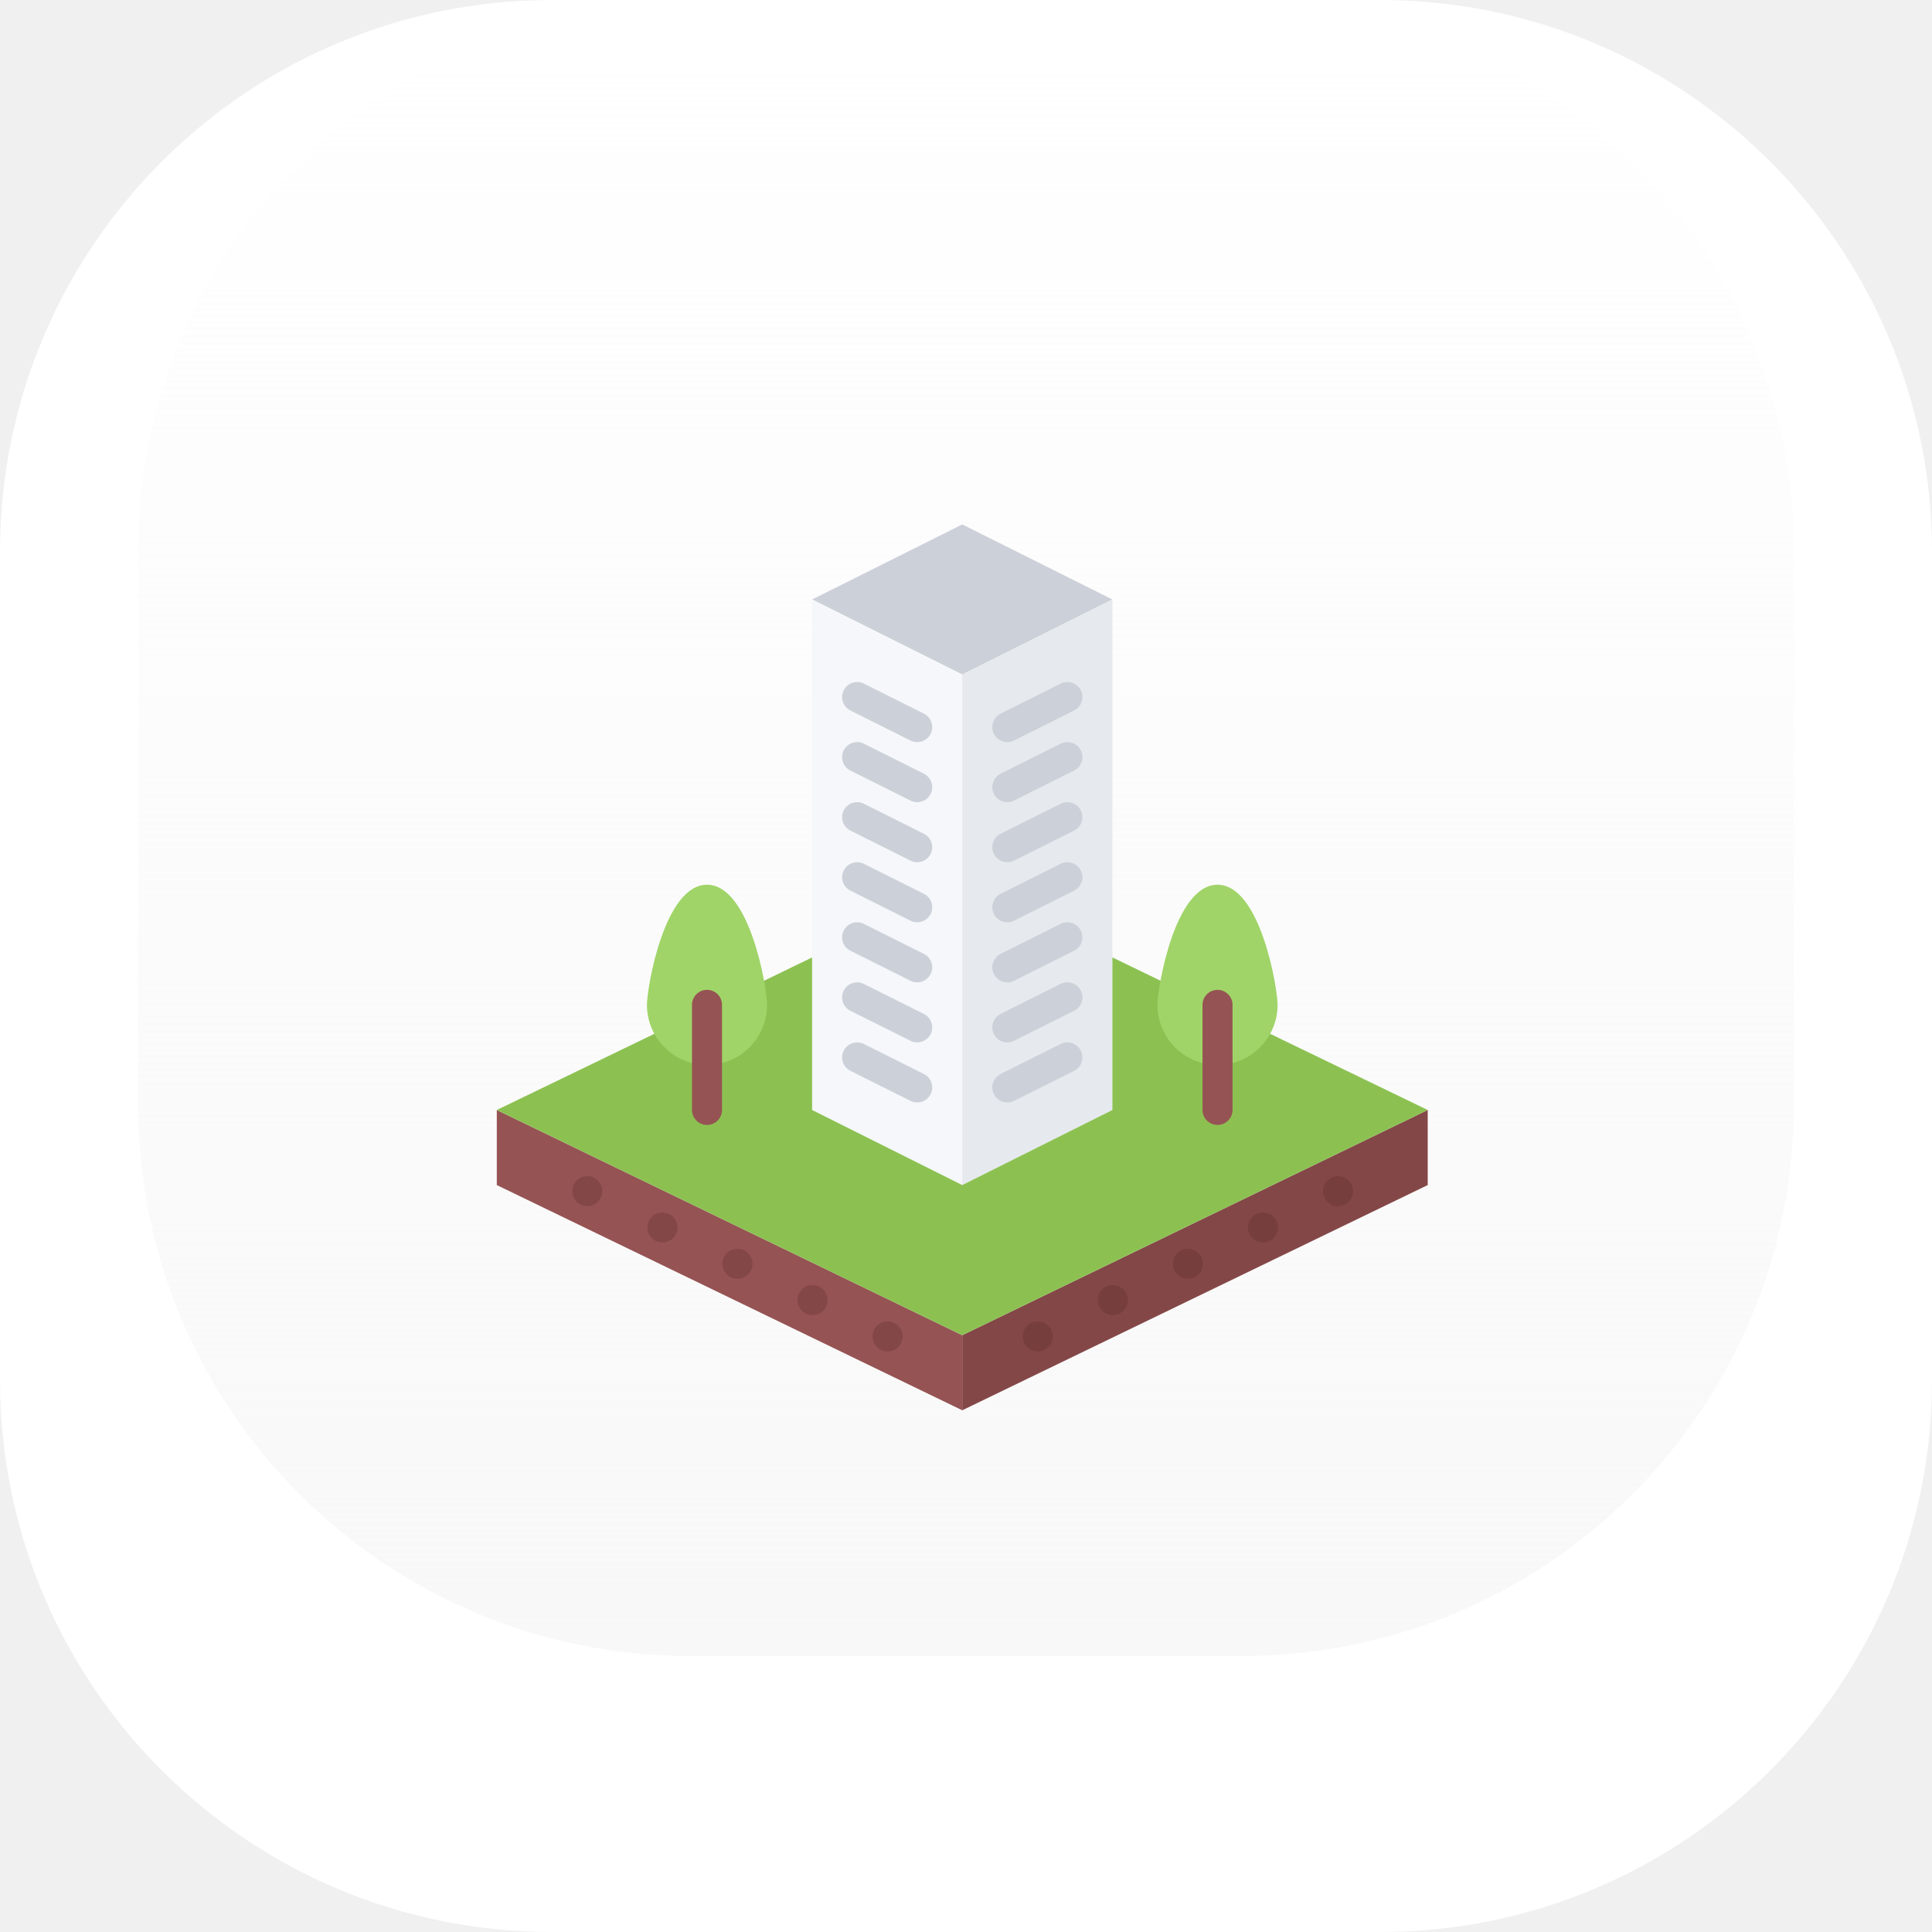
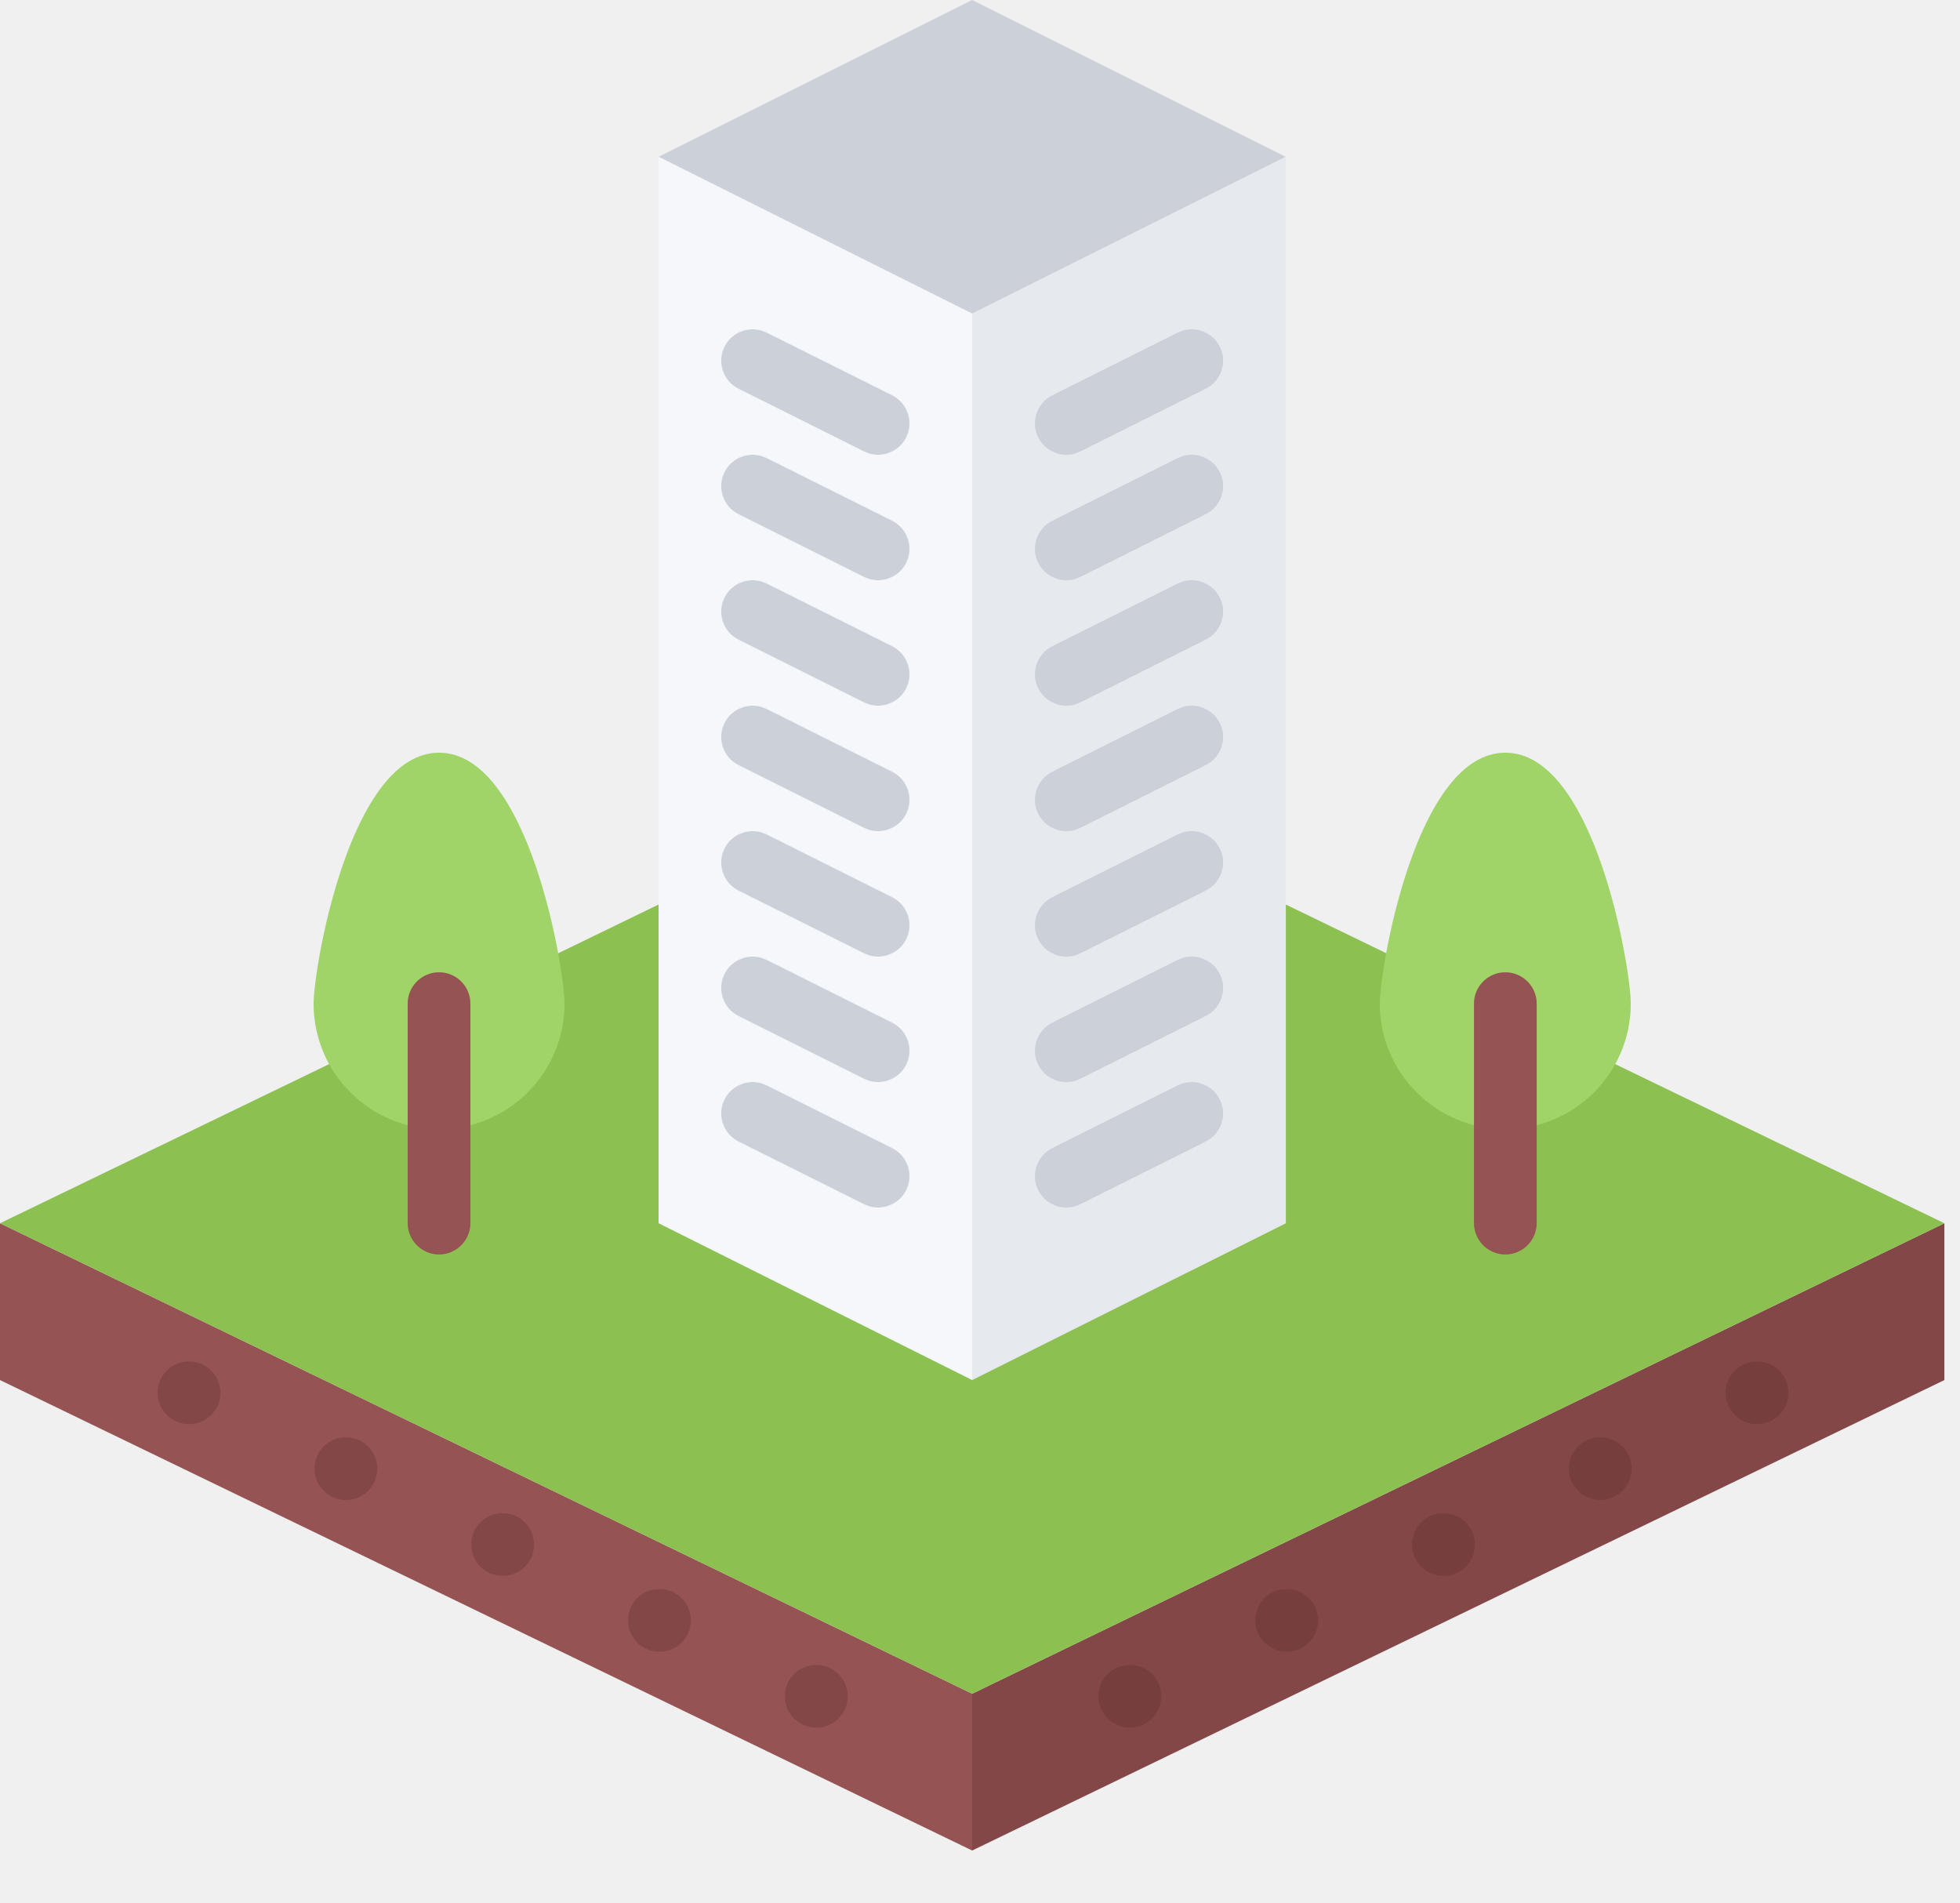
- <svg xmlns="http://www.w3.org/2000/svg" width="70" height="70" viewBox="0 0 70 70" fill="none">
-   <rect width="70" height="70" rx="20" fill="white" />
-   <rect width="60" height="60" rx="20" transform="matrix(1 0 0 -1 5 60)" fill="url(#paint0_linear_1_2570)" />
-   <path d="M51.729 40.217V42.937L34.864 51.097V48.377L51.729 40.217Z" fill="#844747" />
-   <path d="M34.864 48.377V51.097L18 42.937V40.217L34.864 48.377Z" fill="#965353" />
-   <path d="M27.183 35.777C27.227 36.033 27.248 36.25 27.248 36.408C27.248 37.311 26.519 38.04 25.616 38.04C25.007 38.04 24.479 37.708 24.202 37.219C24.066 36.979 23.984 36.702 23.984 36.408C23.984 35.505 24.713 32.6 25.616 32.6C26.362 32.6 26.987 34.575 27.183 35.777Z" fill="#A0D468" />
-   <path d="M40.305 21.72L34.864 24.44L29.424 21.72L34.864 19L40.305 21.72Z" fill="#CCD1D9" />
-   <path d="M29.424 40.217V34.69V21.72L34.864 24.44V42.937L29.424 40.217Z" fill="#F5F7FA" />
-   <path d="M40.304 34.69V40.217L34.864 42.937V24.44L40.304 21.72V34.69Z" fill="#E6E9ED" />
-   <path d="M44.113 32.6C45.016 32.6 45.745 35.505 45.745 36.408C45.745 36.702 45.663 36.979 45.527 37.219C45.25 37.708 44.722 38.04 44.113 38.04C43.21 38.04 42.481 37.311 42.481 36.408C42.481 36.25 42.502 36.027 42.551 35.772C42.742 34.569 43.367 32.6 44.113 32.6Z" fill="#A0D468" />
-   <path d="M25.616 38.041C26.519 38.041 27.248 37.312 27.248 36.408C27.248 36.251 27.227 36.033 27.183 35.777L29.424 34.689V40.217L34.864 42.937L40.304 40.217V34.689L42.54 35.772H42.551C42.502 36.028 42.481 36.251 42.481 36.408C42.481 37.312 43.21 38.041 44.113 38.041C44.722 38.041 45.25 37.709 45.527 37.219L51.729 40.217L34.864 48.377L18 40.217L24.202 37.219C24.479 37.709 25.007 38.041 25.616 38.041Z" fill="#8CC152" />
-   <path d="M40.321 47.65C40.02 47.65 39.774 47.407 39.774 47.106C39.774 46.805 40.014 46.562 40.315 46.562H40.321C40.621 46.562 40.865 46.805 40.865 47.106C40.865 47.407 40.621 47.65 40.321 47.65Z" fill="#773E3E" />
-   <path d="M48.481 43.702C48.18 43.702 47.934 43.459 47.934 43.158C47.934 42.857 48.175 42.614 48.475 42.614H48.481C48.781 42.614 49.025 42.857 49.025 43.158C49.025 43.459 48.781 43.702 48.481 43.702Z" fill="#773E3E" />
-   <path d="M45.761 45.018C45.46 45.018 45.214 44.775 45.214 44.474C45.214 44.173 45.455 43.93 45.755 43.93H45.761C46.061 43.93 46.305 44.173 46.305 44.474C46.305 44.775 46.061 45.018 45.761 45.018Z" fill="#773E3E" />
-   <path d="M43.041 46.334C42.74 46.334 42.494 46.091 42.494 45.79C42.494 45.489 42.735 45.246 43.035 45.246H43.041C43.341 45.246 43.585 45.489 43.585 45.79C43.585 46.091 43.341 46.334 43.041 46.334Z" fill="#773E3E" />
-   <path d="M37.601 48.966C37.3 48.966 37.054 48.723 37.054 48.422C37.054 48.121 37.294 47.878 37.595 47.878H37.601C37.901 47.878 38.145 48.121 38.145 48.422C38.145 48.723 37.901 48.966 37.601 48.966Z" fill="#773E3E" />
-   <path d="M29.441 47.65C29.14 47.65 28.894 47.407 28.894 47.106C28.894 46.805 29.134 46.562 29.435 46.562H29.441C29.741 46.562 29.985 46.805 29.985 47.106C29.985 47.407 29.741 47.65 29.441 47.65Z" fill="#844747" />
-   <path d="M21.28 43.702C20.98 43.702 20.734 43.459 20.734 43.158C20.734 42.857 20.974 42.614 21.274 42.614H21.28C21.581 42.614 21.824 42.857 21.824 43.158C21.824 43.459 21.581 43.702 21.28 43.702Z" fill="#844747" />
-   <path d="M24.001 45.018C23.7 45.018 23.454 44.775 23.454 44.474C23.454 44.173 23.694 43.93 23.995 43.93H24.001C24.301 43.93 24.545 44.173 24.545 44.474C24.545 44.775 24.301 45.018 24.001 45.018Z" fill="#844747" />
-   <path d="M26.72 46.334C26.42 46.334 26.174 46.091 26.174 45.79C26.174 45.489 26.414 45.246 26.715 45.246H26.72C27.021 45.246 27.265 45.489 27.265 45.79C27.265 46.091 27.021 46.334 26.72 46.334Z" fill="#844747" />
-   <path d="M32.161 48.966C31.86 48.966 31.614 48.723 31.614 48.422C31.614 48.121 31.854 47.878 32.155 47.878H32.161C32.461 47.878 32.705 48.121 32.705 48.422C32.705 48.723 32.461 48.966 32.161 48.966Z" fill="#844747" />
-   <path d="M33.231 39.944C33.15 39.944 33.066 39.926 32.989 39.887L30.812 38.799C30.543 38.664 30.434 38.337 30.569 38.069C30.704 37.8 31.03 37.692 31.299 37.825L33.475 38.914C33.744 39.048 33.853 39.375 33.719 39.644C33.623 39.834 33.431 39.944 33.231 39.944Z" fill="#CCD1D9" />
-   <path d="M33.231 37.768C33.15 37.768 33.066 37.75 32.989 37.711L30.812 36.623C30.543 36.488 30.434 36.161 30.569 35.892C30.704 35.624 31.03 35.516 31.299 35.649L33.475 36.738C33.744 36.872 33.853 37.199 33.719 37.468C33.623 37.658 33.431 37.768 33.231 37.768Z" fill="#CCD1D9" />
-   <path d="M33.231 35.592C33.15 35.592 33.066 35.574 32.989 35.535L30.812 34.447C30.543 34.312 30.434 33.985 30.569 33.717C30.704 33.448 31.03 33.34 31.299 33.473L33.475 34.562C33.744 34.696 33.853 35.023 33.719 35.292C33.623 35.482 33.431 35.592 33.231 35.592Z" fill="#CCD1D9" />
-   <path d="M33.231 33.416C33.15 33.416 33.066 33.398 32.989 33.359L30.812 32.27C30.543 32.136 30.434 31.809 30.569 31.54C30.704 31.271 31.03 31.164 31.299 31.297L33.475 32.386C33.744 32.52 33.853 32.847 33.719 33.116C33.623 33.306 33.431 33.416 33.231 33.416Z" fill="#CCD1D9" />
-   <path d="M33.231 31.24C33.15 31.24 33.066 31.221 32.989 31.183L30.812 30.094C30.543 29.96 30.434 29.633 30.569 29.364C30.704 29.095 31.03 28.988 31.299 29.121L33.475 30.209C33.744 30.344 33.853 30.671 33.719 30.939C33.623 31.13 33.431 31.24 33.231 31.24Z" fill="#CCD1D9" />
-   <path d="M33.231 29.064C33.15 29.064 33.066 29.045 32.989 29.007L30.812 27.918C30.543 27.784 30.434 27.457 30.569 27.188C30.704 26.919 31.03 26.811 31.299 26.945L33.475 28.033C33.744 28.168 33.853 28.495 33.719 28.764C33.623 28.954 33.431 29.064 33.231 29.064Z" fill="#CCD1D9" />
-   <path d="M33.231 26.888C33.15 26.888 33.066 26.869 32.989 26.831L30.812 25.742C30.543 25.608 30.434 25.281 30.569 25.012C30.704 24.743 31.03 24.635 31.299 24.769L33.475 25.857C33.744 25.992 33.853 26.319 33.719 26.587C33.623 26.778 33.431 26.888 33.231 26.888Z" fill="#CCD1D9" />
-   <path d="M36.498 39.945C36.298 39.945 36.106 39.835 36.01 39.644C35.876 39.375 35.985 39.048 36.253 38.914L38.43 37.825C38.699 37.692 39.026 37.8 39.16 38.069C39.294 38.337 39.186 38.664 38.917 38.799L36.74 39.887C36.663 39.926 36.579 39.945 36.498 39.945Z" fill="#CCD1D9" />
-   <path d="M36.498 37.769C36.298 37.769 36.106 37.659 36.01 37.468C35.876 37.199 35.985 36.872 36.253 36.738L38.43 35.649C38.699 35.516 39.026 35.624 39.16 35.892C39.294 36.161 39.186 36.488 38.917 36.623L36.74 37.711C36.663 37.75 36.579 37.769 36.498 37.769Z" fill="#CCD1D9" />
-   <path d="M36.498 35.593C36.298 35.593 36.106 35.483 36.01 35.292C35.876 35.023 35.985 34.696 36.253 34.562L38.43 33.473C38.699 33.34 39.026 33.448 39.16 33.717C39.294 33.985 39.186 34.312 38.917 34.447L36.74 35.535C36.663 35.574 36.579 35.593 36.498 35.593Z" fill="#CCD1D9" />
-   <path d="M36.498 33.416C36.298 33.416 36.106 33.307 36.01 33.116C35.876 32.847 35.985 32.52 36.253 32.386L38.43 31.297C38.699 31.164 39.026 31.271 39.16 31.54C39.294 31.809 39.186 32.136 38.917 32.27L36.74 33.359C36.663 33.398 36.579 33.416 36.498 33.416Z" fill="#CCD1D9" />
-   <path d="M36.498 31.24C36.298 31.24 36.106 31.13 36.01 30.939C35.876 30.671 35.985 30.344 36.253 30.209L38.43 29.121C38.699 28.988 39.026 29.095 39.16 29.364C39.294 29.633 39.186 29.96 38.917 30.094L36.74 31.183C36.663 31.222 36.579 31.24 36.498 31.24Z" fill="#CCD1D9" />
-   <path d="M36.498 29.064C36.298 29.064 36.106 28.954 36.01 28.764C35.876 28.495 35.985 28.168 36.253 28.033L38.43 26.945C38.699 26.811 39.026 26.919 39.16 27.188C39.294 27.457 39.186 27.784 38.917 27.918L36.74 29.007C36.663 29.046 36.579 29.064 36.498 29.064Z" fill="#CCD1D9" />
-   <path d="M36.498 26.888C36.298 26.888 36.106 26.778 36.01 26.587C35.876 26.319 35.985 25.992 36.253 25.857L38.43 24.769C38.699 24.635 39.026 24.743 39.16 25.012C39.294 25.281 39.186 25.608 38.917 25.742L36.74 26.831C36.663 26.87 36.579 26.888 36.498 26.888Z" fill="#CCD1D9" />
-   <path d="M44.113 38.585C42.913 38.585 41.937 37.609 41.937 36.409C41.937 35.788 42.563 32.055 44.113 32.055C45.662 32.055 46.289 35.788 46.289 36.409C46.289 37.609 45.313 38.585 44.113 38.585ZM44.113 33.155C43.683 33.419 43.025 35.512 43.025 36.409C43.025 37.009 43.513 37.497 44.113 37.497C44.713 37.497 45.201 37.009 45.201 36.409C45.201 35.512 44.542 33.419 44.113 33.155Z" fill="#A0D468" />
-   <path d="M44.113 40.759C43.812 40.759 43.569 40.516 43.569 40.215V36.408C43.569 36.107 43.812 35.864 44.113 35.864C44.413 35.864 44.657 36.107 44.657 36.408V40.215C44.657 40.516 44.413 40.759 44.113 40.759Z" fill="#965353" />
-   <path d="M25.616 38.585C24.416 38.585 23.44 37.609 23.44 36.409C23.44 35.788 24.067 32.055 25.616 32.055C27.166 32.055 27.792 35.788 27.792 36.409C27.792 37.609 26.816 38.585 25.616 38.585ZM25.616 33.155C25.186 33.419 24.528 35.512 24.528 36.409C24.528 37.009 25.016 37.497 25.616 37.497C26.216 37.497 26.704 37.009 26.704 36.409C26.704 35.512 26.046 33.419 25.616 33.155Z" fill="#A0D468" />
-   <path d="M25.616 40.759C25.315 40.759 25.072 40.516 25.072 40.215V36.408C25.072 36.107 25.315 35.864 25.616 35.864C25.917 35.864 26.16 36.107 26.16 36.408V40.215C26.16 40.516 25.917 40.759 25.616 40.759Z" fill="#965353" />
-   <defs>
-     <linearGradient id="paint0_linear_1_2570" x1="30" y1="0" x2="30" y2="60" gradientUnits="userSpaceOnUse">
-       <stop stop-color="#F8F8F8" />
-       <stop offset="1" stop-color="#F8F8F8" stop-opacity="0" />
-     </linearGradient>
-   </defs>
+ <svg xmlns="http://www.w3.org/2000/svg" width="34" height="33" viewBox="0 0 34 33" fill="none">
+   <path d="M33.729 21.217V23.937L16.864 32.097V29.377L33.729 21.217Z" fill="#844747" />
+   <path d="M16.864 29.377V32.097L0 23.937V21.217L16.864 29.377Z" fill="#965353" />
+   <path d="M9.183 16.777C9.227 17.033 9.248 17.25 9.248 17.408C9.248 18.311 8.519 19.04 7.616 19.04C7.007 19.04 6.479 18.708 6.202 18.219C6.066 17.979 5.984 17.702 5.984 17.408C5.984 16.505 6.713 13.6 7.616 13.6C8.362 13.6 8.987 15.575 9.183 16.777Z" fill="#A0D468" />
+   <path d="M22.305 2.72L16.864 5.44L11.424 2.72L16.864 0L22.305 2.72Z" fill="#CCD1D9" />
+   <path d="M11.424 21.217V15.69V2.72L16.864 5.44V23.937L11.424 21.217Z" fill="#F5F7FA" />
+   <path d="M22.304 15.69V21.217L16.864 23.937V5.44L22.304 2.72V15.69Z" fill="#E6E9ED" />
+   <path d="M26.113 13.6C27.016 13.6 27.745 16.505 27.745 17.408C27.745 17.702 27.663 17.979 27.527 18.219C27.25 18.708 26.722 19.04 26.113 19.04C25.21 19.04 24.481 18.311 24.481 17.408C24.481 17.25 24.502 17.027 24.551 16.771C24.742 15.569 25.367 13.6 26.113 13.6Z" fill="#A0D468" />
+   <path d="M7.616 19.041C8.519 19.041 9.248 18.312 9.248 17.409C9.248 17.251 9.226 17.033 9.183 16.777L11.424 15.689V21.217L16.864 23.937L22.305 21.217V15.689L24.54 16.772H24.551C24.502 17.028 24.481 17.251 24.481 17.409C24.481 18.312 25.21 19.041 26.113 19.041C26.722 19.041 27.25 18.709 27.527 18.219L33.729 21.217L16.864 29.377L0 21.217L6.202 18.219C6.479 18.709 7.007 19.041 7.616 19.041Z" fill="#8CC152" />
+   <path d="M22.321 28.65C22.02 28.65 21.774 28.407 21.774 28.106C21.774 27.805 22.015 27.562 22.315 27.562H22.321C22.621 27.562 22.865 27.805 22.865 28.106C22.865 28.407 22.621 28.65 22.321 28.65Z" fill="#773E3E" />
+   <path d="M30.481 24.702C30.18 24.702 29.934 24.459 29.934 24.158C29.934 23.857 30.175 23.614 30.475 23.614H30.481C30.781 23.614 31.025 23.857 31.025 24.158C31.025 24.459 30.781 24.702 30.481 24.702Z" fill="#773E3E" />
+   <path d="M27.761 26.018C27.46 26.018 27.214 25.775 27.214 25.474C27.214 25.173 27.455 24.93 27.755 24.93H27.761C28.061 24.93 28.305 25.173 28.305 25.474C28.305 25.775 28.061 26.018 27.761 26.018Z" fill="#773E3E" />
+   <path d="M25.041 27.334C24.74 27.334 24.494 27.091 24.494 26.79C24.494 26.489 24.735 26.246 25.035 26.246H25.041C25.341 26.246 25.585 26.489 25.585 26.79C25.585 27.091 25.341 27.334 25.041 27.334Z" fill="#773E3E" />
+   <path d="M19.601 29.966C19.3 29.966 19.054 29.723 19.054 29.422C19.054 29.122 19.294 28.878 19.595 28.878H19.601C19.901 28.878 20.145 29.122 20.145 29.422C20.145 29.723 19.901 29.966 19.601 29.966Z" fill="#773E3E" />
+   <path d="M11.441 28.65C11.14 28.65 10.894 28.407 10.894 28.106C10.894 27.805 11.134 27.562 11.435 27.562H11.441C11.741 27.562 11.985 27.805 11.985 28.106C11.985 28.407 11.741 28.65 11.441 28.65Z" fill="#844747" />
+   <path d="M3.28 24.702C2.98 24.702 2.734 24.459 2.734 24.158C2.734 23.857 2.974 23.614 3.274 23.614H3.28C3.581 23.614 3.824 23.857 3.824 24.158C3.824 24.459 3.581 24.702 3.28 24.702Z" fill="#844747" />
+   <path d="M6.001 26.018C5.7 26.018 5.454 25.775 5.454 25.474C5.454 25.173 5.694 24.93 5.995 24.93H6.001C6.301 24.93 6.545 25.173 6.545 25.474C6.545 25.775 6.301 26.018 6.001 26.018Z" fill="#844747" />
+   <path d="M8.72 27.334C8.42 27.334 8.174 27.091 8.174 26.79C8.174 26.489 8.414 26.246 8.714 26.246H8.72C9.021 26.246 9.264 26.489 9.264 26.79C9.264 27.091 9.021 27.334 8.72 27.334Z" fill="#844747" />
+   <path d="M14.161 29.966C13.86 29.966 13.614 29.723 13.614 29.422C13.614 29.122 13.854 28.878 14.155 28.878H14.161C14.461 28.878 14.705 29.122 14.705 29.422C14.705 29.723 14.461 29.966 14.161 29.966Z" fill="#844747" />
+   <path d="M15.231 20.944C15.15 20.944 15.066 20.926 14.989 20.887L12.812 19.799C12.543 19.664 12.434 19.337 12.569 19.069C12.704 18.8 13.03 18.692 13.299 18.826L15.476 19.914C15.744 20.048 15.853 20.375 15.719 20.644C15.623 20.834 15.431 20.944 15.231 20.944Z" fill="#CCD1D9" />
+   <path d="M15.231 18.768C15.15 18.768 15.066 18.75 14.989 18.711L12.812 17.622C12.543 17.488 12.434 17.161 12.569 16.892C12.704 16.624 13.03 16.516 13.299 16.649L15.476 17.738C15.744 17.872 15.853 18.199 15.719 18.468C15.623 18.658 15.431 18.768 15.231 18.768Z" fill="#CCD1D9" />
+   <path d="M15.231 16.592C15.15 16.592 15.066 16.574 14.989 16.535L12.812 15.447C12.543 15.312 12.434 14.985 12.569 14.716C12.704 14.448 13.03 14.339 13.299 14.473L15.476 15.562C15.744 15.696 15.853 16.023 15.719 16.292C15.623 16.482 15.431 16.592 15.231 16.592Z" fill="#CCD1D9" />
+   <path d="M15.231 14.416C15.15 14.416 15.066 14.398 14.989 14.359L12.812 13.27C12.543 13.136 12.434 12.809 12.569 12.54C12.704 12.271 13.03 12.164 13.299 12.297L15.476 13.386C15.744 13.52 15.853 13.847 15.719 14.116C15.623 14.306 15.431 14.416 15.231 14.416Z" fill="#CCD1D9" />
+   <path d="M15.231 12.24C15.15 12.24 15.066 12.221 14.989 12.183L12.812 11.094C12.543 10.96 12.434 10.633 12.569 10.364C12.704 10.095 13.03 9.987 13.299 10.121L15.476 11.209C15.744 11.344 15.853 11.671 15.719 11.939C15.623 12.13 15.431 12.24 15.231 12.24Z" fill="#CCD1D9" />
+   <path d="M15.231 10.064C15.15 10.064 15.066 10.045 14.989 10.007L12.812 8.918C12.543 8.784 12.434 8.457 12.569 8.188C12.704 7.919 13.03 7.811 13.299 7.945L15.476 9.033C15.744 9.168 15.853 9.495 15.719 9.763C15.623 9.954 15.431 10.064 15.231 10.064Z" fill="#CCD1D9" />
+   <path d="M15.231 7.888C15.15 7.888 15.066 7.869 14.989 7.83L12.812 6.742C12.543 6.608 12.434 6.281 12.569 6.012C12.704 5.743 13.03 5.635 13.299 5.769L15.476 6.857C15.744 6.992 15.853 7.319 15.719 7.587C15.623 7.778 15.431 7.888 15.231 7.888Z" fill="#CCD1D9" />
+   <path d="M18.498 20.945C18.298 20.945 18.106 20.835 18.01 20.644C17.876 20.375 17.985 20.048 18.253 19.914L20.43 18.826C20.699 18.692 21.026 18.8 21.16 19.069C21.294 19.337 21.186 19.664 20.917 19.799L18.74 20.887C18.663 20.927 18.579 20.945 18.498 20.945Z" fill="#CCD1D9" />
+   <path d="M18.498 18.769C18.298 18.769 18.106 18.659 18.01 18.468C17.876 18.199 17.985 17.872 18.253 17.738L20.43 16.649C20.699 16.516 21.026 16.624 21.16 16.892C21.294 17.161 21.186 17.488 20.917 17.622L18.74 18.711C18.663 18.75 18.579 18.769 18.498 18.769Z" fill="#CCD1D9" />
+   <path d="M18.498 16.593C18.298 16.593 18.106 16.483 18.01 16.292C17.876 16.023 17.985 15.696 18.253 15.562L20.43 14.473C20.699 14.339 21.026 14.448 21.16 14.716C21.294 14.985 21.186 15.312 20.917 15.447L18.74 16.535C18.663 16.574 18.579 16.593 18.498 16.593Z" fill="#CCD1D9" />
+   <path d="M18.498 14.416C18.298 14.416 18.106 14.307 18.01 14.116C17.876 13.847 17.985 13.52 18.253 13.386L20.43 12.297C20.699 12.164 21.026 12.271 21.16 12.54C21.294 12.809 21.186 13.136 20.917 13.27L18.74 14.359C18.663 14.398 18.579 14.416 18.498 14.416Z" fill="#CCD1D9" />
+   <path d="M18.498 12.24C18.298 12.24 18.106 12.13 18.01 11.939C17.876 11.671 17.985 11.344 18.253 11.209L20.43 10.121C20.699 9.987 21.026 10.095 21.16 10.364C21.294 10.633 21.186 10.96 20.917 11.094L18.74 12.183C18.663 12.222 18.579 12.24 18.498 12.24Z" fill="#CCD1D9" />
+   <path d="M18.498 10.064C18.298 10.064 18.106 9.954 18.01 9.763C17.876 9.495 17.985 9.168 18.253 9.033L20.43 7.945C20.699 7.811 21.026 7.919 21.16 8.188C21.294 8.457 21.186 8.784 20.917 8.918L18.74 10.007C18.663 10.046 18.579 10.064 18.498 10.064Z" fill="#CCD1D9" />
+   <path d="M18.498 7.888C18.298 7.888 18.106 7.778 18.01 7.587C17.876 7.319 17.985 6.992 18.253 6.857L20.43 5.769C20.699 5.635 21.026 5.743 21.16 6.012C21.294 6.281 21.186 6.608 20.917 6.742L18.74 7.83C18.663 7.87 18.579 7.888 18.498 7.888Z" fill="#CCD1D9" />
+   <path d="M26.113 19.585C24.913 19.585 23.936 18.609 23.936 17.409C23.936 16.788 24.563 13.055 26.113 13.055C27.662 13.055 28.289 16.788 28.289 17.409C28.289 18.609 27.313 19.585 26.113 19.585ZM26.113 14.155C25.683 14.419 25.024 16.512 25.024 17.409C25.024 18.009 25.512 18.497 26.113 18.497C26.713 18.497 27.201 18.009 27.201 17.409C27.201 16.512 26.542 14.419 26.113 14.155Z" fill="#A0D468" />
+   <path d="M26.113 21.759C25.812 21.759 25.569 21.515 25.569 21.215V17.408C25.569 17.107 25.812 16.864 26.113 16.864C26.413 16.864 26.657 17.107 26.657 17.408V21.215C26.657 21.515 26.413 21.759 26.113 21.759Z" fill="#965353" />
+   <path d="M7.616 19.585C6.416 19.585 5.44 18.609 5.44 17.409C5.44 16.788 6.067 13.055 7.616 13.055C9.166 13.055 9.792 16.788 9.792 17.409C9.792 18.609 8.816 19.585 7.616 19.585ZM7.616 14.155C7.186 14.419 6.528 16.512 6.528 17.409C6.528 18.009 7.016 18.497 7.616 18.497C8.216 18.497 8.704 18.009 8.704 17.409C8.704 16.512 8.046 14.419 7.616 14.155Z" fill="#A0D468" />
+   <path d="M7.616 21.759C7.315 21.759 7.072 21.515 7.072 21.215V17.408C7.072 17.107 7.315 16.864 7.616 16.864C7.917 16.864 8.16 17.107 8.16 17.408V21.215C8.16 21.515 7.917 21.759 7.616 21.759Z" fill="#965353" />
</svg>
